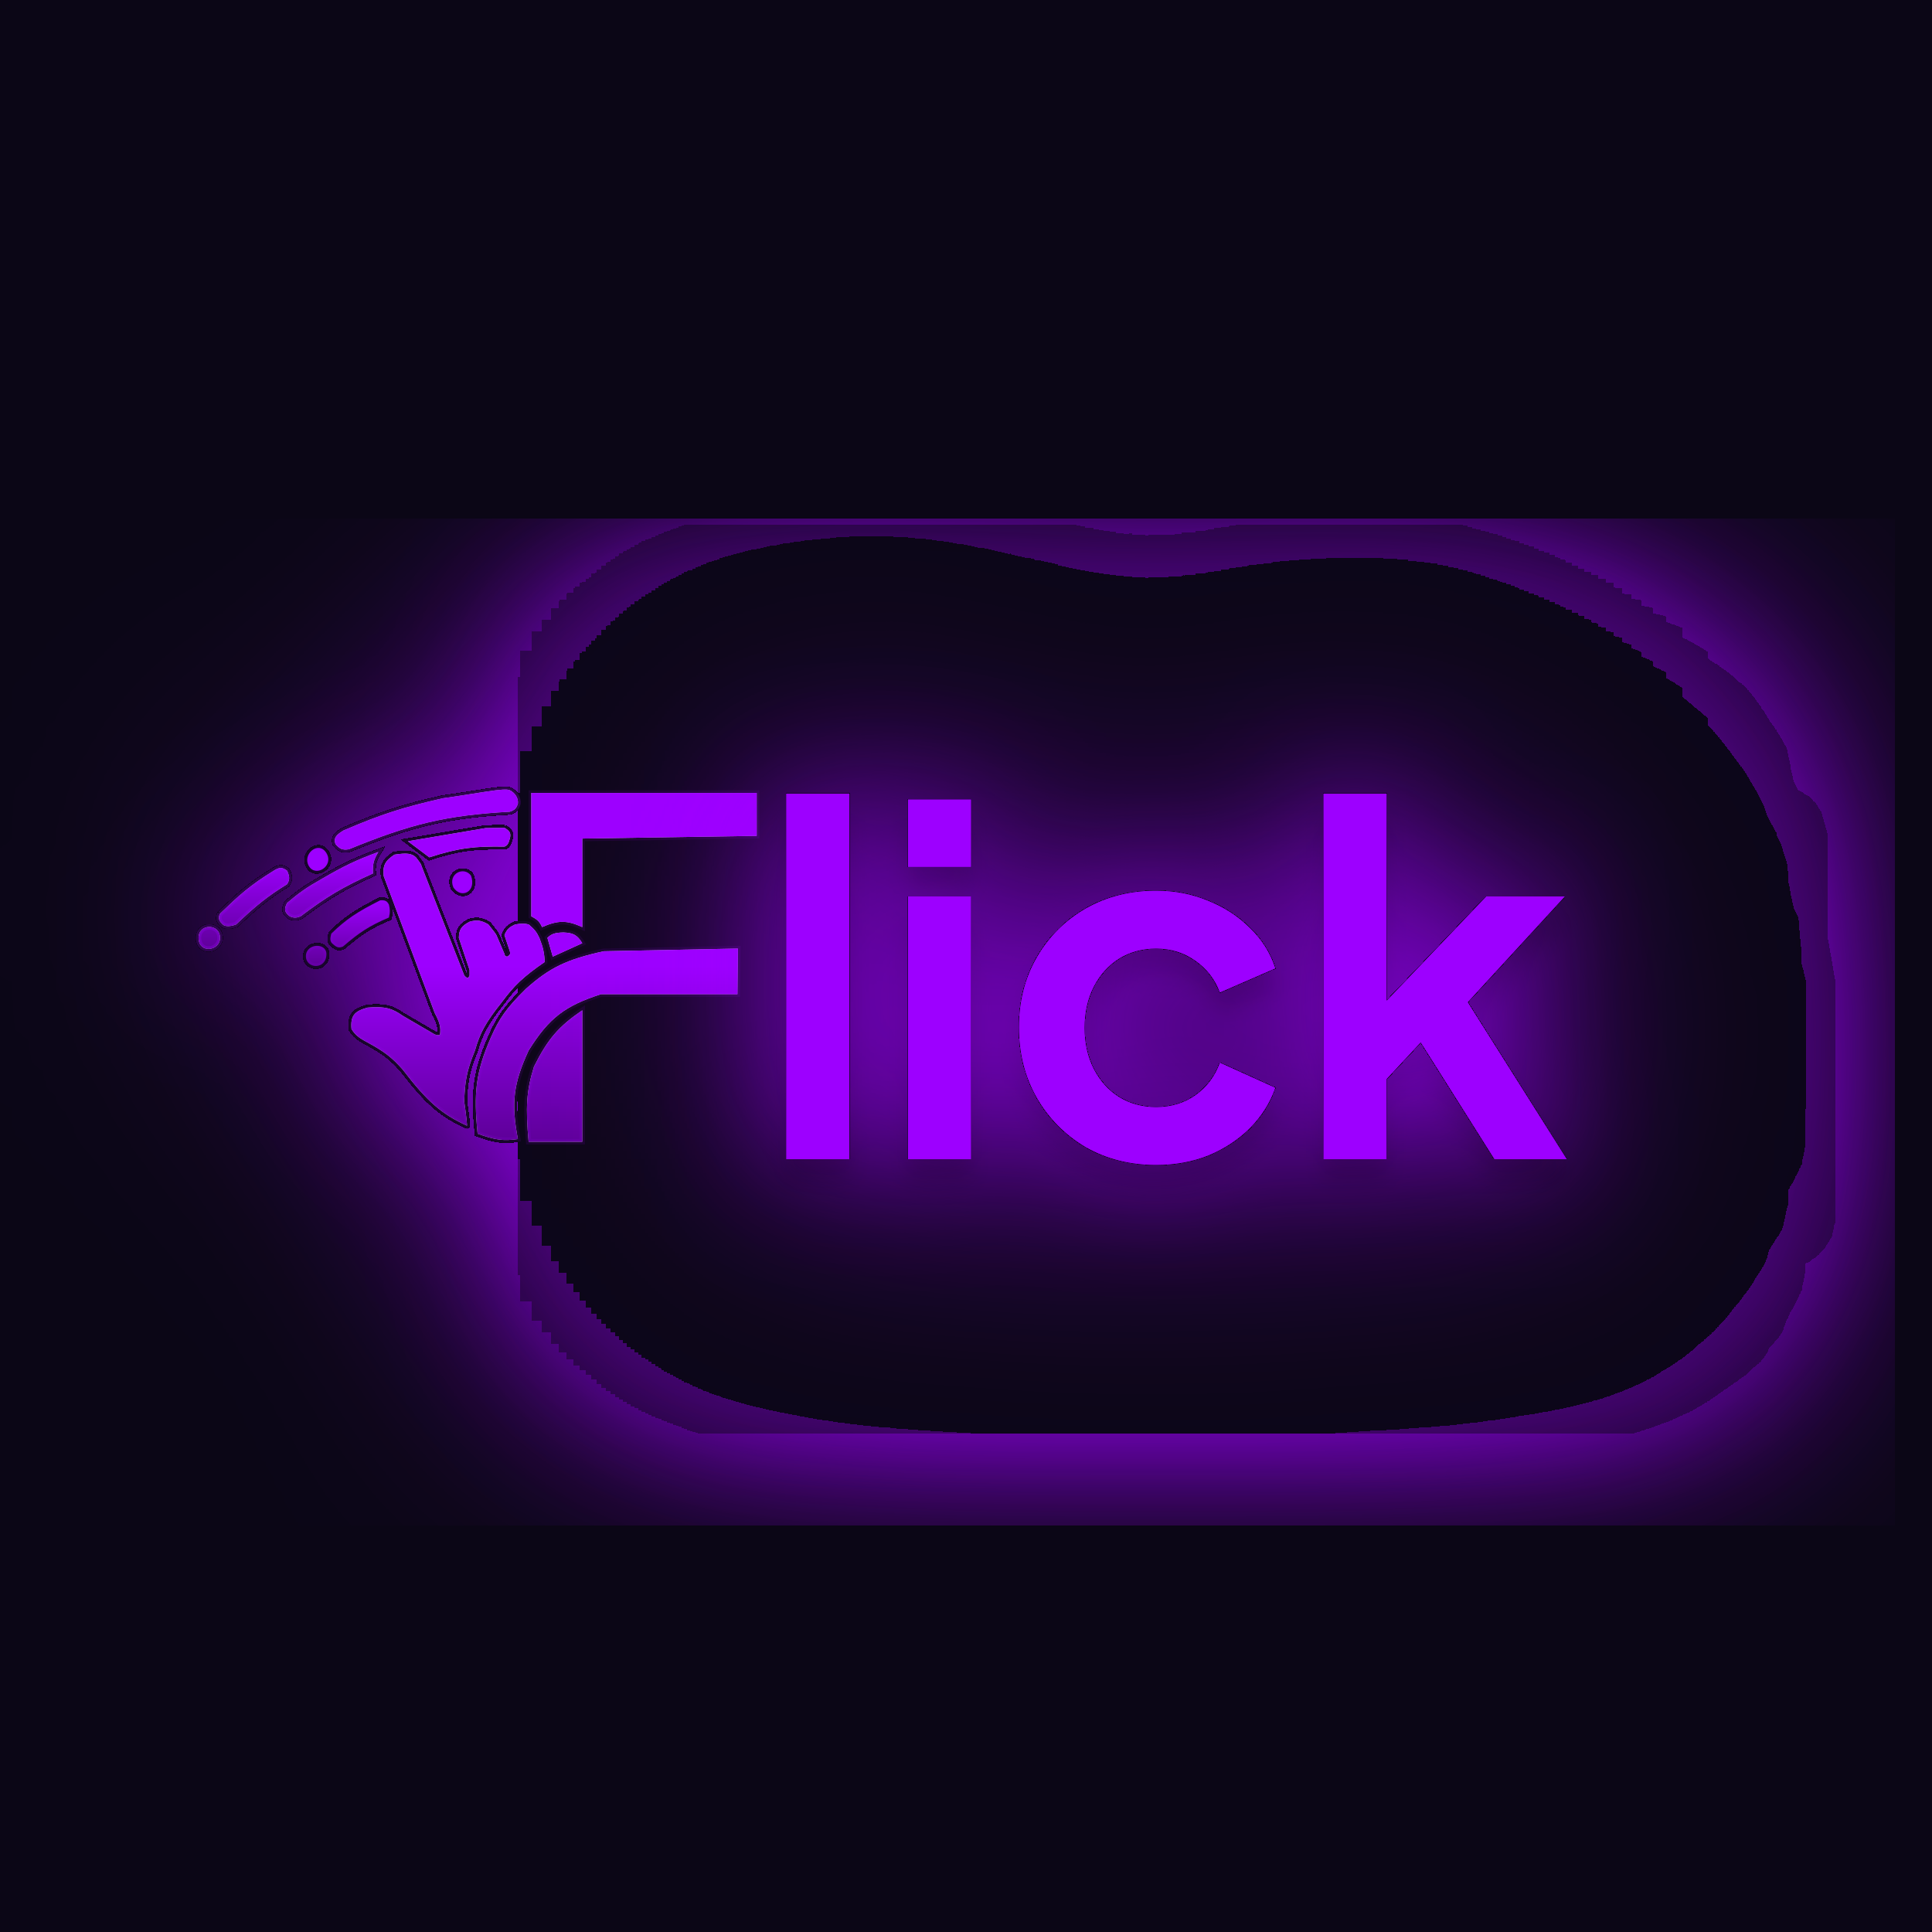
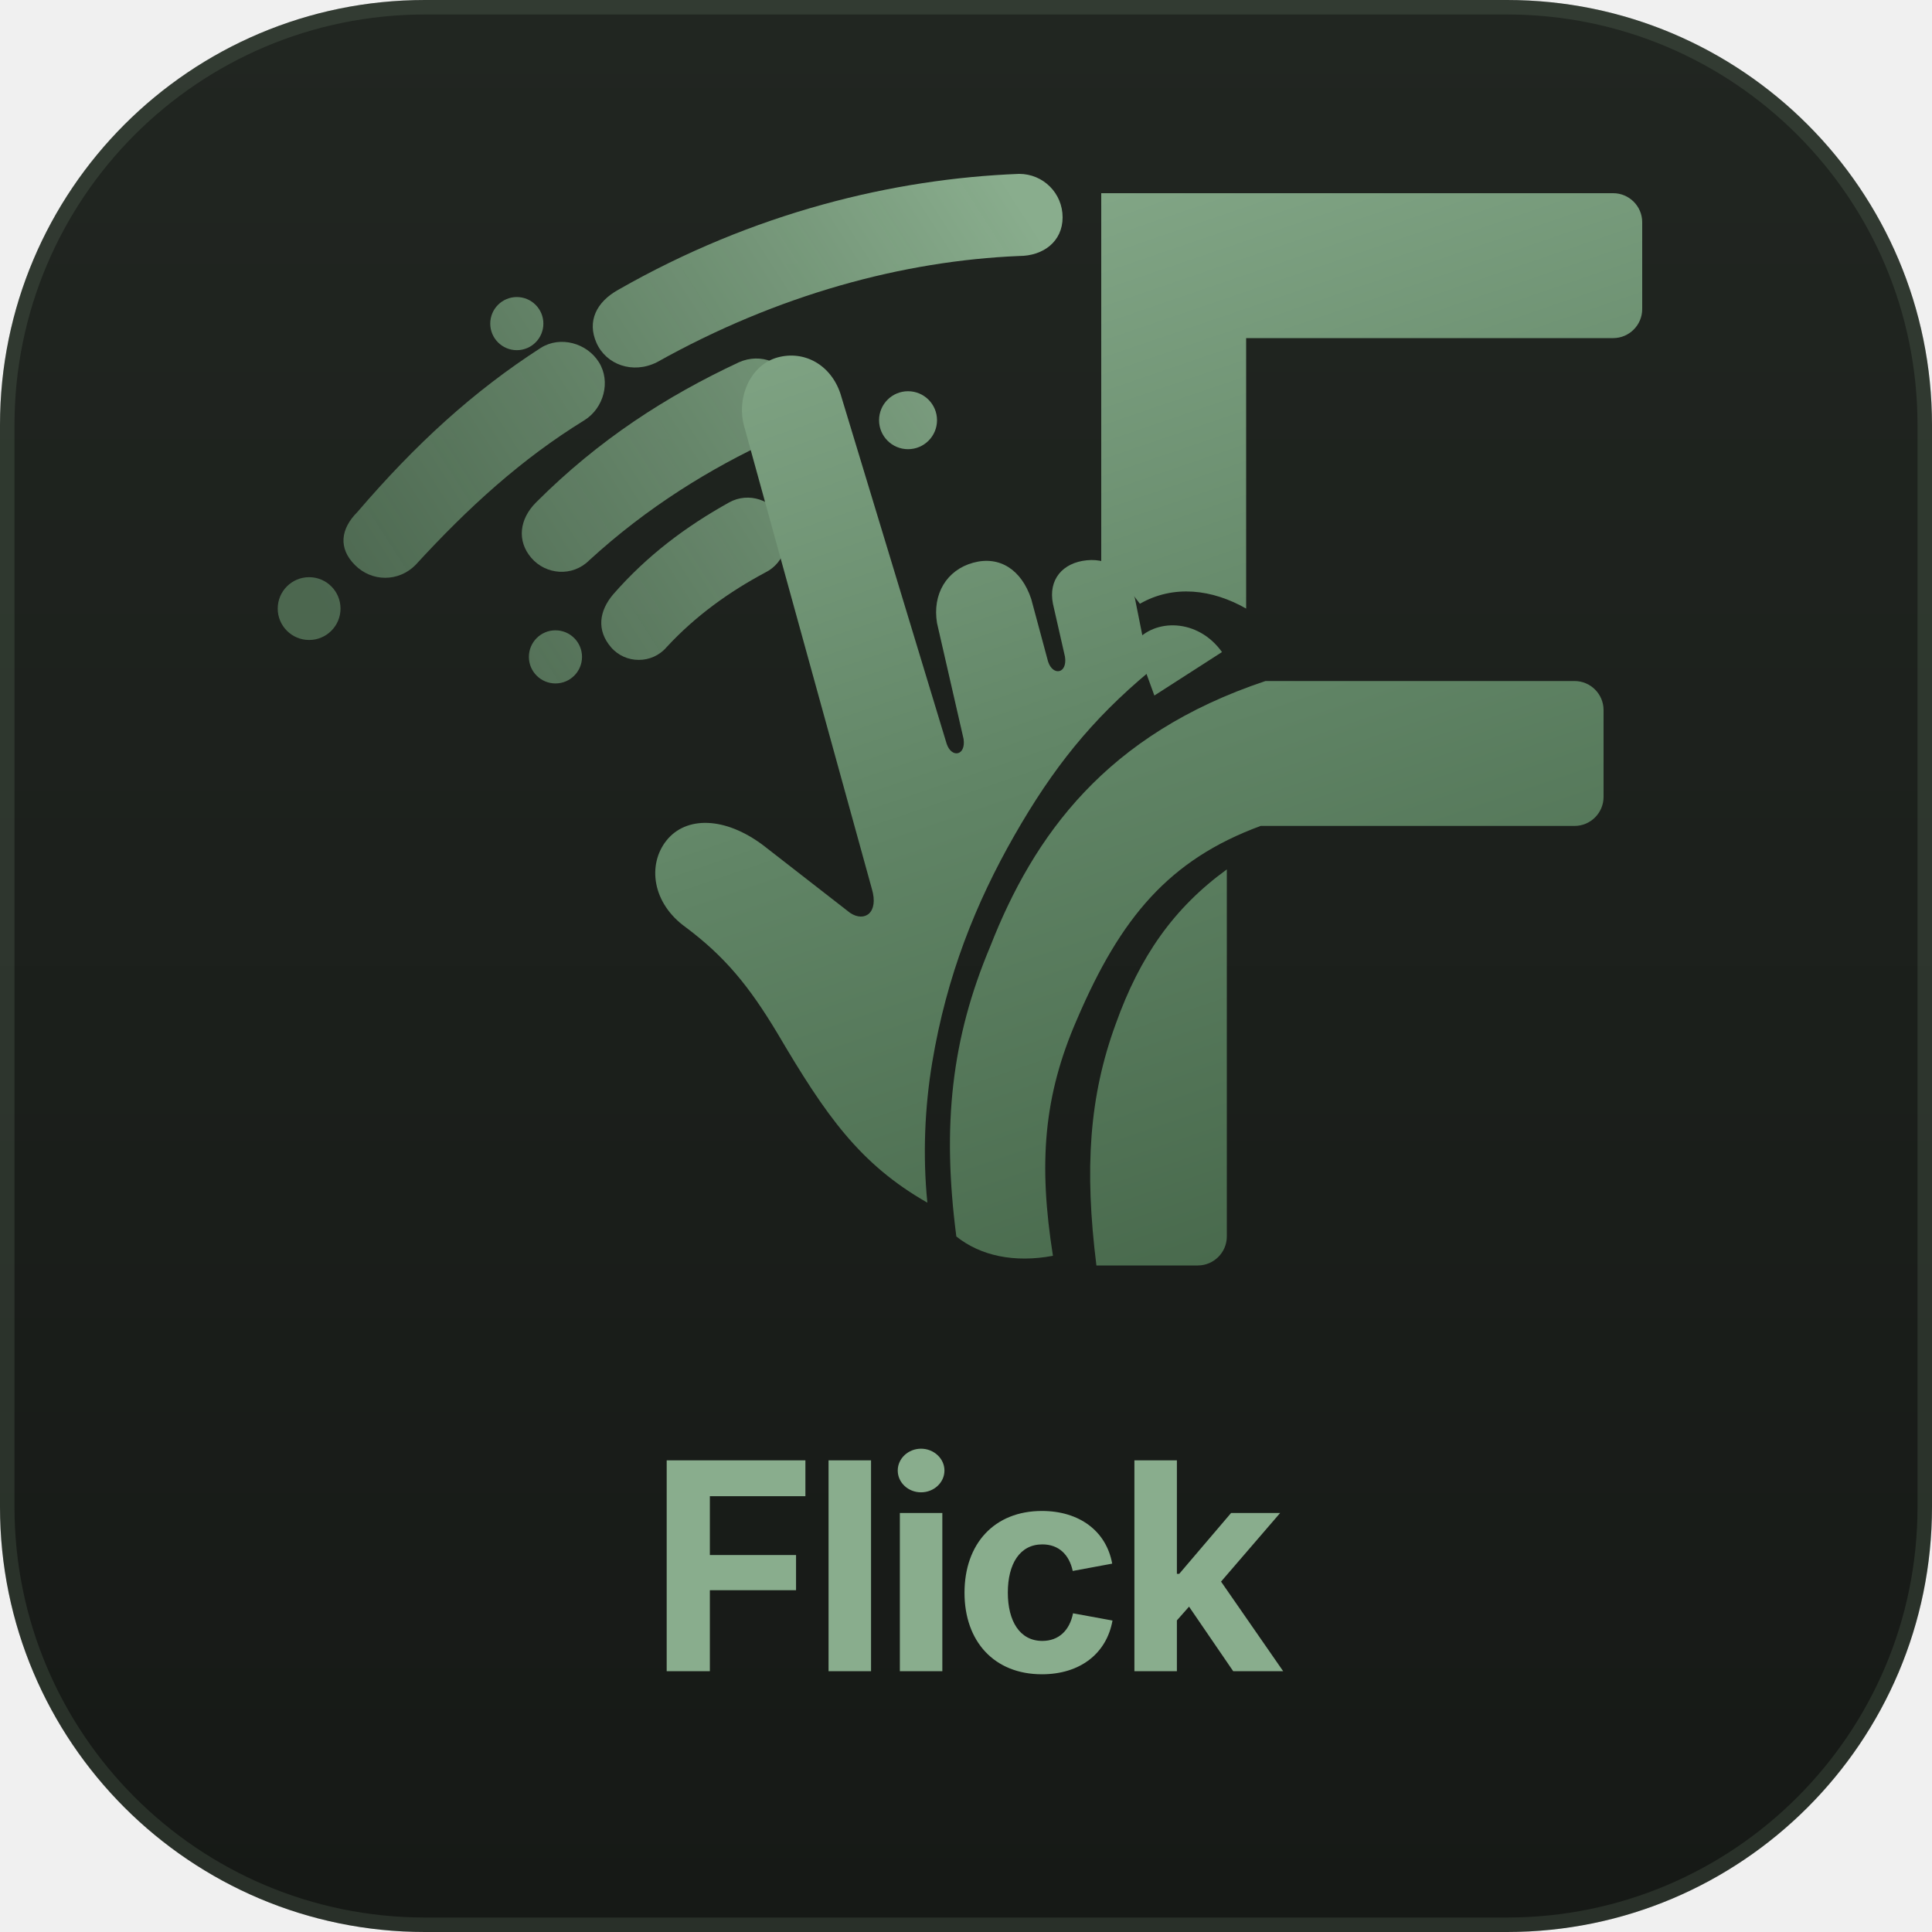
- <svg xmlns="http://www.w3.org/2000/svg" width="360" height="360" viewBox="0 0 360 360" fill="none">
-   <g clip-path="url(#clip0_6_94)">
-     <rect width="360" height="360" fill="#0B0616" />
-     <g filter="url(#filter0_ddd_6_94)">
-       <path d="M37 174.751C37 172.031 41 172.053 41 174.751C41 177.251 37 177.751 37 174.751Z" fill="#D9D9D9" />
-       <path d="M37 174.751C37 172.031 41 172.053 41 174.751C41 177.251 37 177.751 37 174.751Z" fill="url(#paint0_linear_6_94)" />
-       <path d="M53.5 164.751C49.814 167.039 47.731 168.696 44 172.251C43.129 172.6 42 172.751 41.5 172.251C41 171.751 40.5 171.251 41 170.251L41.105 170.151C44.536 166.851 46.538 164.996 51 162.251C52.008 161.612 52.559 161.531 53.5 162.251C53.975 163.322 54.034 163.881 53.5 164.751Z" fill="#D9D9D9" />
-       <path d="M53.5 164.751C49.814 167.039 47.731 168.696 44 172.251C43.129 172.6 42 172.751 41.5 172.251C41 171.751 40.5 171.251 41 170.251L41.105 170.151C44.536 166.851 46.538 164.996 51 162.251C52.008 161.612 52.559 161.531 53.5 162.251C53.975 163.322 54.034 163.881 53.5 164.751Z" fill="url(#paint1_linear_6_94)" />
-       <path d="M69.5 162.751C63.78 165.323 60.844 167.099 56 170.751C55.219 171.05 54.781 171.08 54 170.751C53.014 169.979 52.889 169.434 53.5 168.251C55.742 166.357 57.14 165.36 60 163.751C63.987 161.43 66.277 160.304 70.5 158.751C69.622 160.192 69.402 161.067 69.5 162.751Z" fill="#D9D9D9" />
-       <path d="M69.5 162.751C63.78 165.323 60.844 167.099 56 170.751C55.219 171.05 54.781 171.08 54 170.751C53.014 169.979 52.889 169.434 53.5 168.251C55.742 166.357 57.14 165.36 60 163.751C63.987 161.43 66.277 160.304 70.5 158.751C69.622 160.192 69.402 161.067 69.5 162.751Z" fill="url(#paint2_linear_6_94)" />
-       <path d="M95 151.251C83.093 151.923 76.532 153.524 65 158.251C63.725 158.449 63.233 158.121 62.5 157.251C62.161 156.179 62.543 155.637 64 154.751C71.159 151.67 75.213 150.409 82.5 148.751C89.048 147.845 94 146.751 95 147.251C96 147.751 96.624 148.752 96.5 149.751C96.199 150.734 95.801 150.965 95 151.251Z" fill="#D9D9D9" />
-       <path d="M95 151.251C83.093 151.923 76.532 153.524 65 158.251C63.725 158.449 63.233 158.121 62.5 157.251C62.161 156.179 62.543 155.637 64 154.751C71.159 151.67 75.213 150.409 82.5 148.751C89.048 147.845 94 146.751 95 147.251C96 147.751 96.624 148.752 96.5 149.751C96.199 150.734 95.801 150.965 95 151.251Z" fill="url(#paint3_linear_6_94)" />
-       <path d="M41 170.251C41.035 170.218 41.07 170.184 41.105 170.151M41 170.251L41.105 170.151M41 170.251C40.5 171.251 41 171.751 41.5 172.251C42 172.751 43.129 172.6 44 172.251C47.731 168.696 49.814 167.039 53.5 164.751C54.034 163.881 53.975 163.322 53.5 162.251C52.559 161.531 52.008 161.612 51 162.251C46.538 164.996 44.536 166.851 41.105 170.151M37 174.751C37 172.031 41 172.053 41 174.751C41 177.251 37 177.751 37 174.751ZM56 170.751C60.844 167.099 63.78 165.323 69.5 162.751C69.402 161.067 69.622 160.192 70.5 158.751C66.277 160.304 63.987 161.43 60 163.751C57.14 165.36 55.742 166.357 53.5 168.251C52.889 169.434 53.014 169.979 54 170.751C54.781 171.08 55.219 171.05 56 170.751ZM65 158.251C76.532 153.524 83.093 151.923 95 151.251C95.801 150.965 96.199 150.734 96.5 149.751C96.624 148.752 96 147.751 95 147.251C94 146.751 89.048 147.845 82.5 148.751C75.213 150.409 71.159 151.67 64 154.751C62.543 155.637 62.161 156.179 62.5 157.251C63.233 158.121 63.725 158.449 65 158.251Z" stroke="#9D00FF" stroke-opacity="0.25" />
-       <path d="M94 157.751C88.493 157.657 85.422 157.99 80 159.751L76 156.751L90.472 154.305L94 154.251C94.03 154.269 94.06 154.287 94.089 154.305C94.992 154.857 95.261 155.274 95 156.251C94.732 157.272 94.502 157.561 94 157.751Z" fill="#D9D9D9" />
-       <path d="M94 157.751C88.493 157.657 85.422 157.99 80 159.751L76 156.751L90.472 154.305L94 154.251C94.03 154.269 94.06 154.287 94.089 154.305C94.992 154.857 95.261 155.274 95 156.251C94.732 157.272 94.502 157.561 94 157.751Z" fill="url(#paint4_linear_6_94)" />
-       <path d="M103 178.251L102 174.751C102.774 174 103.432 173.785 105 173.751C106.707 173.83 107.533 174.141 108.5 175.751L103 178.251Z" fill="#D9D9D9" />
-       <path d="M103 178.251L102 174.751C102.774 174 103.432 173.785 105 173.751C106.707 173.83 107.533 174.141 108.5 175.751L103 178.251Z" fill="url(#paint5_linear_6_94)" />
-       <path d="M96.5 212.251C93.826 212.644 92.182 212.415 89 211.251C88.239 203.776 88.614 199.79 91.5 193.251C92.997 189.856 94.286 187.901 98 184.251C102.432 180.289 105.618 178.769 112.5 177.251L137.5 176.751L137.412 185.251H112C105.31 187.414 102.302 189.643 98.5 195.751C95.663 201.89 95.224 205.498 96.5 212.251Z" fill="#D9D9D9" />
-       <path d="M96.5 212.251C93.826 212.644 92.182 212.415 89 211.251C88.239 203.776 88.614 199.79 91.5 193.251C92.997 189.856 94.286 187.901 98 184.251C102.432 180.289 105.618 178.769 112.5 177.251L137.5 176.751L137.412 185.251H112C105.31 187.414 102.302 189.643 98.5 195.751C95.663 201.89 95.224 205.498 96.5 212.251Z" fill="url(#paint6_linear_6_94)" />
-       <path d="M68.5 194.251C71.848 196.071 73.148 197.186 75 199.251C79.607 205.243 82.217 207.554 87 209.751C87.086 209.897 86.883 207.869 86.5 205.251L86.502 205.183C86.629 201.718 86.875 199.7 88.5 195.751C89.418 192.541 90.424 190.597 93.5 186.751C95.761 183.691 97.448 182.038 101.5 179.251C101.417 177.5 101.193 176.515 100.5 174.751C99.998 173.675 99.567 173.126 98.5 172.251C97.759 172.07 97.22 172.064 96 172.251C94.986 172.731 94.469 173.067 94 174.251C94.422 175.489 94.63 176.122 95 177.251C95.123 177.707 95.086 177.941 94.5 178.251C94.148 178.213 94.062 178.08 94 177.751L92.5 174.251C92.374 173.998 92.101 173.624 91 172.251C89.66 171.49 88.894 171.354 87.5 171.751C85.964 172.552 85.54 173.216 85.5 174.751L87 179.251L87.5 180.751V181.751C87.274 182.307 87.085 182.404 86.5 181.751L78.5 161.251C78.533 161.135 78.351 160.848 77.5 159.751C76.697 159.025 75.857 158.891 73.5 159.251C71.741 160.414 71.293 161.283 71.5 163.251L81 188.751C81.987 190.593 82.157 191.446 82 192.751C81.819 192.935 81.614 192.948 81 192.751L75 189.251C73.064 187.871 71.68 187.49 68.5 187.751C66.014 188.432 65.287 189.262 65.5 191.751C66.173 192.827 66.838 193.373 68.5 194.251Z" fill="#D9D9D9" />
-       <path d="M68.5 194.251C71.848 196.071 73.148 197.186 75 199.251C79.607 205.243 82.217 207.554 87 209.751C87.086 209.897 86.883 207.869 86.5 205.251L86.502 205.183C86.629 201.718 86.875 199.7 88.5 195.751C89.418 192.541 90.424 190.597 93.5 186.751C95.761 183.691 97.448 182.038 101.5 179.251C101.417 177.5 101.193 176.515 100.5 174.751C99.998 173.675 99.567 173.126 98.5 172.251C97.759 172.07 97.22 172.064 96 172.251C94.986 172.731 94.469 173.067 94 174.251C94.422 175.489 94.63 176.122 95 177.251C95.123 177.707 95.086 177.941 94.5 178.251C94.148 178.213 94.062 178.08 94 177.751L92.5 174.251C92.374 173.998 92.101 173.624 91 172.251C89.66 171.49 88.894 171.354 87.5 171.751C85.964 172.552 85.54 173.216 85.5 174.751L87 179.251L87.5 180.751V181.751C87.274 182.307 87.085 182.404 86.5 181.751L78.5 161.251C78.533 161.135 78.351 160.848 77.5 159.751C76.697 159.025 75.857 158.891 73.5 159.251C71.741 160.414 71.293 161.283 71.5 163.251L81 188.751C81.987 190.593 82.157 191.446 82 192.751C81.819 192.935 81.614 192.948 81 192.751L75 189.251C73.064 187.871 71.68 187.49 68.5 187.751C66.014 188.432 65.287 189.262 65.5 191.751C66.173 192.827 66.838 193.373 68.5 194.251Z" fill="url(#paint7_linear_6_94)" />
-       <path d="M94 154.251C94.03 154.269 94.06 154.287 94.089 154.305M94 154.251L94.089 154.305M94 154.251L90.472 154.305L76 156.751L80 159.751C85.422 157.99 88.493 157.657 94 157.751C94.502 157.561 94.732 157.272 95 156.251C95.261 155.274 94.992 154.857 94.089 154.305M102 174.751L103 178.251L108.5 175.751C107.533 174.141 106.707 173.83 105 173.751C103.432 173.785 102.774 174 102 174.751ZM89 211.251C92.182 212.415 93.826 212.644 96.5 212.251C95.224 205.498 95.663 201.89 98.5 195.751C102.302 189.643 105.31 187.414 112 185.251H137.412L137.5 176.751L112.5 177.251C105.618 178.769 102.432 180.289 98 184.251C94.286 187.901 92.997 189.856 91.5 193.251C88.614 199.79 88.239 203.776 89 211.251ZM87 209.751C82.217 207.554 79.607 205.243 75 199.251C73.148 197.186 71.848 196.071 68.5 194.251C66.838 193.373 66.173 192.827 65.5 191.751C65.287 189.262 66.014 188.432 68.5 187.751C71.68 187.49 73.064 187.871 75 189.251L81 192.751C81.614 192.948 81.819 192.935 82 192.751C82.157 191.446 81.987 190.593 81 188.751L71.5 163.251C71.293 161.283 71.741 160.414 73.5 159.251C75.857 158.891 76.697 159.025 77.5 159.751C78.351 160.848 78.533 161.135 78.5 161.251L86.5 181.751C87.085 182.404 87.274 182.307 87.5 181.751V180.751L87 179.251L85.5 174.751C85.54 173.216 85.964 172.552 87.5 171.751C88.894 171.354 89.66 171.49 91 172.251C92.101 173.624 92.374 173.998 92.5 174.251L94 177.751C94.062 178.08 94.148 178.213 94.5 178.251C95.086 177.941 95.123 177.707 95 177.251C94.63 176.122 94.422 175.489 94 174.251C94.469 173.067 94.986 172.731 96 172.251C97.22 172.064 97.759 172.07 98.5 172.251C99.567 173.126 99.998 173.675 100.5 174.751C101.193 176.515 101.417 177.5 101.5 179.251C97.448 182.038 95.761 183.691 93.5 186.751C90.424 190.597 89.418 192.541 88.5 195.751C86.875 199.7 86.629 201.718 86.502 205.183C86.502 205.206 86.501 205.228 86.5 205.251C86.883 207.869 87.086 209.897 87 209.751Z" stroke="#9D00FF" stroke-opacity="0.1" />
-       <path d="M108.5 212.751V188.251C104.063 191.294 102.089 193.58 99.5 198.751C98.066 203.301 97.935 206.444 98.5 212.751H108.5Z" fill="#D9D9D9" />
-       <path d="M108.5 212.751V188.251C104.063 191.294 102.089 193.58 99.5 198.751C98.066 203.301 97.935 206.444 98.5 212.751H108.5Z" fill="url(#paint8_linear_6_94)" />
-       <path d="M108.5 156.251V172.251L108.5 172.751C105.608 171.425 103.963 171.462 101 172.751C100.56 171.717 100.084 171.308 99 170.751V147.751H141V155.751L108.5 156.251Z" fill="#D9D9D9" />
-       <path d="M108.5 156.251V172.251L108.5 172.751C105.608 171.425 103.963 171.462 101 172.751C100.56 171.717 100.084 171.308 99 170.751V147.751H141V155.751L108.5 156.251Z" fill="url(#paint9_linear_6_94)" />
-       <path d="M108.5 212.751V188.251C104.063 191.294 102.089 193.58 99.5 198.751C98.066 203.301 97.935 206.444 98.5 212.751H108.5Z" stroke="#9D00FF" stroke-opacity="0.1" />
-       <path d="M108.5 156.251V172.251L108.5 172.751C105.608 171.425 103.963 171.462 101 172.751C100.56 171.717 100.084 171.308 99 170.751V147.751H141V155.751L108.5 156.251Z" stroke="#9D00FF" stroke-opacity="0.1" />
-       <path d="M72.471 170.968C68.821 172.519 66.968 173.74 63.916 176.372C63.219 176.652 62.822 176.618 62.096 175.971C61.497 175.511 61.44 175.057 61.732 173.97C64.517 171.256 66.572 169.921 70.833 167.766C71.731 167.7 72.107 167.849 72.471 168.566C72.671 169.415 72.716 169.92 72.471 170.968Z" fill="url(#paint10_linear_6_94)" />
-       <path d="M57 178.173C57 175.771 60.822 175.571 60.822 177.773C60.822 180.775 57 180.575 57 178.173Z" fill="url(#paint11_linear_6_94)" />
-       <path d="M84.484 165.364C83.392 162.762 86.486 161.361 87.76 163.162C88.853 166.164 85.94 167.565 84.484 165.364Z" fill="url(#paint12_linear_6_94)" />
-       <path d="M57.546 161.361C56.272 159.159 59.366 156.558 60.822 158.959C62.278 161.361 58.82 163.563 57.546 161.361Z" fill="url(#paint13_linear_6_94)" />
-       <path d="M72.471 170.968C68.821 172.519 66.968 173.74 63.916 176.372C63.219 176.652 62.822 176.618 62.096 175.971C61.497 175.511 61.44 175.057 61.732 173.97C64.517 171.256 66.572 169.921 70.833 167.766C71.731 167.7 72.107 167.849 72.471 168.566C72.671 169.415 72.716 169.92 72.471 170.968Z" stroke="#9D00FF" stroke-opacity="0.1" />
-       <path d="M57 178.173C57 175.771 60.822 175.571 60.822 177.773C60.822 180.775 57 180.575 57 178.173Z" stroke="#9D00FF" stroke-opacity="0.1" />
-       <path d="M84.484 165.364C83.392 162.762 86.486 161.361 87.76 163.162C88.853 166.164 85.94 167.565 84.484 165.364Z" stroke="#9D00FF" stroke-opacity="0.1" />
-       <path d="M57.546 161.361C56.272 159.159 59.366 156.558 60.822 158.959C62.278 161.361 58.82 163.563 57.546 161.361Z" stroke="#9D00FF" stroke-opacity="0.1" />
-       <g filter="url(#filter1_ddd_6_94)">
-         <path d="M146.49 216V147.87H158.28V216H146.49ZM169.166 216V167.04H180.956V216H169.166ZM169.166 161.55V148.95H180.956V161.55H169.166ZM215.422 217.08C210.562 217.08 206.182 215.97 202.282 213.75C198.442 211.47 195.412 208.41 193.192 204.57C190.972 200.67 189.862 196.29 189.862 191.43C189.862 186.57 190.972 182.22 193.192 178.38C195.412 174.54 198.442 171.51 202.282 169.29C206.182 167.07 210.562 165.96 215.422 165.96C218.902 165.96 222.142 166.59 225.142 167.85C228.142 169.05 230.722 170.73 232.882 172.89C235.102 174.99 236.692 177.51 237.652 180.45L227.302 184.95C226.402 182.49 224.872 180.51 222.712 179.01C220.612 177.51 218.182 176.76 215.422 176.76C212.842 176.76 210.532 177.39 208.492 178.65C206.512 179.91 204.952 181.65 203.812 183.87C202.672 186.09 202.102 188.64 202.102 191.52C202.102 194.4 202.672 196.95 203.812 199.17C204.952 201.39 206.512 203.13 208.492 204.39C210.532 205.65 212.842 206.28 215.422 206.28C218.242 206.28 220.702 205.53 222.802 204.03C224.902 202.53 226.402 200.52 227.302 198L237.652 202.68C236.692 205.44 235.132 207.93 232.972 210.15C230.812 212.31 228.232 214.02 225.232 215.28C222.232 216.48 218.962 217.08 215.422 217.08ZM246.597 216V147.87H258.387V192.51L253.887 191.16L276.927 167.04H291.597L273.507 186.75L291.957 216H278.457L262.437 190.62L269.457 189.18L254.697 205.02L258.387 197.82V216H246.597Z" fill="#9D00FF" />
-       </g>
-     </g>
+ <svg xmlns="http://www.w3.org/2000/svg" width="400" height="400" viewBox="0 0 400 400" fill="none">
+   <defs>
+     <linearGradient id="bgDark" x1="200" y1="0" x2="200" y2="400" gradientUnits="userSpaceOnUse">
+       <stop offset="0%" stop-color="#212621" />
+       <stop offset="100%" stop-color="#161916" />
+     </linearGradient>
+     <linearGradient id="sageDark" x1="160" y1="36" x2="240" y2="270" gradientUnits="userSpaceOnUse">
+       <stop offset="0%" stop-color="#89AD8D" />
+       <stop offset="55%" stop-color="#608465" />
+       <stop offset="100%" stop-color="#48694C" />
+     </linearGradient>
+     <linearGradient id="arcDark" x1="70" y1="130" x2="210" y2="40" gradientUnits="userSpaceOnUse">
+       <stop offset="0%" stop-color="#5E8263" stop-opacity="0.72" />
+       <stop offset="100%" stop-color="#89AD8D" />
+     </linearGradient>
+   </defs>
+   <rect width="400" height="400" rx="88" fill="url(#bgDark)" />
+   <rect x="1.5" y="1.5" width="397" height="397" rx="86.5" stroke="#89AD8D" stroke-opacity="0.16" stroke-width="3" />
+   <g fill="url(#arcDark)">
+     <path d="M128 60 C156 44 185 37 211 36 C216 36 220 40 220 45 C220 50 216 53 211 53 C187 54 161 61 136 75 C131 77.5 125.5 75.5 123.5 71 C121.5 66.5 123.5 62.5 128 60 Z" />
+     <path d="M74 106 C86 92 98 81 112 72 C116 69.5 121.5 71 124 75 C126.5 79 125 84.5 121 87 C108 95 97 105 86 117 C82.5 120.5 77 120.5 73.5 117 C70 113.5 70.5 109.5 74 106 Z" />
+     <circle cx="64" cy="126" r="6.5" />
+     <path d="M111 104 C124 91 138 82 153 75 C157.5 73 162.5 75 164.5 79.5 C166.5 84 164.5 89 160 91 C147 97 134 105 122 116 C118.5 119.5 113 119 110 115.5 C107 112 107.5 107.5 111 104 Z" />
+     <circle cx="107" cy="67" r="5.5" />
+     <path d="M127 123 C134 115 142 109 151 104 C155 101.8 160 103.5 162 107.5 C164 111.5 162.5 116.5 158.5 118.5 C151 122.5 144 127.5 138 134 C135 137.5 129.5 137.5 126.5 134 C123.5 130.5 124 126.5 127 123 Z" />
+     <circle cx="115" cy="136" r="5.5" />
+     <circle cx="188" cy="87" r="6" />
  </g>
-   <defs>
-     <filter id="filter0_ddd_6_94" x="-13.5" y="96.626" width="366.527" height="187.573" filterUnits="userSpaceOnUse" color-interpolation-filters="sRGB">
-       <feFlood flood-opacity="0" result="BackgroundImageFix" />
-       <feColorMatrix in="SourceAlpha" type="matrix" values="0 0 0 0 0 0 0 0 0 0 0 0 0 0 0 0 0 0 127 0" result="hardAlpha" />
-       <feOffset />
-       <feGaussianBlur stdDeviation="12.5" />
-       <feComposite in2="hardAlpha" operator="out" />
-       <feColorMatrix type="matrix" values="0 0 0 0 0.616 0 0 0 0 0 0 0 0 0 1 0 0 0 0.5 0" />
-       <feBlend mode="normal" in2="BackgroundImageFix" result="effect1_dropShadow_6_94" />
-       <feColorMatrix in="SourceAlpha" type="matrix" values="0 0 0 0 0 0 0 0 0 0 0 0 0 0 0 0 0 0 127 0" result="hardAlpha" />
-       <feOffset />
-       <feGaussianBlur stdDeviation="12.5" />
-       <feComposite in2="hardAlpha" operator="out" />
-       <feColorMatrix type="matrix" values="0 0 0 0 0.616 0 0 0 0 0 0 0 0 0 1 0 0 0 0.25 0" />
-       <feBlend mode="normal" in2="effect1_dropShadow_6_94" result="effect2_dropShadow_6_94" />
-       <feColorMatrix in="SourceAlpha" type="matrix" values="0 0 0 0 0 0 0 0 0 0 0 0 0 0 0 0 0 0 127 0" result="hardAlpha" />
-       <feOffset />
-       <feGaussianBlur stdDeviation="25" />
-       <feComposite in2="hardAlpha" operator="out" />
-       <feColorMatrix type="matrix" values="0 0 0 0 0.616 0 0 0 0 0 0 0 0 0 1 0 0 0 0.8 0" />
-       <feBlend mode="normal" in2="effect2_dropShadow_6_94" result="effect3_dropShadow_6_94" />
-       <feBlend mode="normal" in="SourceGraphic" in2="effect3_dropShadow_6_94" result="shape" />
-     </filter>
-     <filter id="filter1_ddd_6_94" x="96.49" y="97.87" width="245.467" height="169.21" filterUnits="userSpaceOnUse" color-interpolation-filters="sRGB">
-       <feFlood flood-opacity="0" result="BackgroundImageFix" />
-       <feColorMatrix in="SourceAlpha" type="matrix" values="0 0 0 0 0 0 0 0 0 0 0 0 0 0 0 0 0 0 127 0" result="hardAlpha" />
-       <feOffset />
-       <feGaussianBlur stdDeviation="25" />
-       <feComposite in2="hardAlpha" operator="out" />
-       <feColorMatrix type="matrix" values="0 0 0 0 0.616 0 0 0 0 0 0 0 0 0 1 0 0 0 1 0" />
-       <feBlend mode="normal" in2="BackgroundImageFix" result="effect1_dropShadow_6_94" />
-       <feColorMatrix in="SourceAlpha" type="matrix" values="0 0 0 0 0 0 0 0 0 0 0 0 0 0 0 0 0 0 127 0" result="hardAlpha" />
-       <feOffset dy="4" />
-       <feGaussianBlur stdDeviation="2" />
-       <feComposite in2="hardAlpha" operator="out" />
-       <feColorMatrix type="matrix" values="0 0 0 0 0 0 0 0 0 0 0 0 0 0 0 0 0 0 0.25 0" />
-       <feBlend mode="normal" in2="effect1_dropShadow_6_94" result="effect2_dropShadow_6_94" />
-       <feColorMatrix in="SourceAlpha" type="matrix" values="0 0 0 0 0 0 0 0 0 0 0 0 0 0 0 0 0 0 127 0" result="hardAlpha" />
-       <feOffset />
-       <feGaussianBlur stdDeviation="12" />
-       <feComposite in2="hardAlpha" operator="out" />
-       <feColorMatrix type="matrix" values="0 0 0 0 0.616 0 0 0 0 0 0 0 0 0 1 0 0 0 0.8 0" />
-       <feBlend mode="normal" in2="effect2_dropShadow_6_94" result="effect3_dropShadow_6_94" />
-       <feBlend mode="normal" in="SourceGraphic" in2="effect3_dropShadow_6_94" result="shape" />
-     </filter>
-     <linearGradient id="paint0_linear_6_94" x1="66.758" y1="147.126" x2="66.758" y2="176.818" gradientUnits="userSpaceOnUse">
-       <stop offset="0.442" stop-color="#9D00FF" />
-       <stop offset="1" stop-color="#5E0099" />
-     </linearGradient>
-     <linearGradient id="paint1_linear_6_94" x1="66.758" y1="147.126" x2="66.758" y2="176.818" gradientUnits="userSpaceOnUse">
-       <stop offset="0.442" stop-color="#9D00FF" />
-       <stop offset="1" stop-color="#5E0099" />
-     </linearGradient>
-     <linearGradient id="paint2_linear_6_94" x1="66.758" y1="147.126" x2="66.758" y2="176.818" gradientUnits="userSpaceOnUse">
-       <stop offset="0.442" stop-color="#9D00FF" />
-       <stop offset="1" stop-color="#5E0099" />
-     </linearGradient>
-     <linearGradient id="paint3_linear_6_94" x1="66.758" y1="147.126" x2="66.758" y2="176.818" gradientUnits="userSpaceOnUse">
-       <stop offset="0.442" stop-color="#9D00FF" />
-       <stop offset="1" stop-color="#5E0099" />
-     </linearGradient>
-     <linearGradient id="paint4_linear_6_94" x1="101.482" y1="154.251" x2="101.482" y2="212.428" gradientUnits="userSpaceOnUse">
-       <stop offset="0.442" stop-color="#9D00FF" />
-       <stop offset="1" stop-color="#5E0099" />
-     </linearGradient>
-     <linearGradient id="paint5_linear_6_94" x1="101.482" y1="154.251" x2="101.482" y2="212.428" gradientUnits="userSpaceOnUse">
-       <stop offset="0.442" stop-color="#9D00FF" />
-       <stop offset="1" stop-color="#5E0099" />
-     </linearGradient>
-     <linearGradient id="paint6_linear_6_94" x1="101.482" y1="154.251" x2="101.482" y2="212.428" gradientUnits="userSpaceOnUse">
-       <stop offset="0.442" stop-color="#9D00FF" />
-       <stop offset="1" stop-color="#5E0099" />
-     </linearGradient>
-     <linearGradient id="paint7_linear_6_94" x1="101.482" y1="154.251" x2="101.482" y2="212.428" gradientUnits="userSpaceOnUse">
-       <stop offset="0.442" stop-color="#9D00FF" />
-       <stop offset="1" stop-color="#5E0099" />
-     </linearGradient>
-     <linearGradient id="paint8_linear_6_94" x1="119.594" y1="147.751" x2="119.594" y2="212.751" gradientUnits="userSpaceOnUse">
-       <stop offset="0.442" stop-color="#9D00FF" />
-       <stop offset="1" stop-color="#5E0099" />
-     </linearGradient>
-     <linearGradient id="paint9_linear_6_94" x1="119.594" y1="147.751" x2="119.594" y2="212.751" gradientUnits="userSpaceOnUse">
-       <stop offset="0.442" stop-color="#9D00FF" />
-       <stop offset="1" stop-color="#5E0099" />
-     </linearGradient>
-     <linearGradient id="paint10_linear_6_94" x1="72.5" y1="158" x2="72.5" y2="180" gradientUnits="userSpaceOnUse">
-       <stop offset="0.442" stop-color="#9D00FF" />
-       <stop offset="1" stop-color="#5E0099" />
-     </linearGradient>
-     <linearGradient id="paint11_linear_6_94" x1="72.5" y1="158" x2="72.5" y2="180" gradientUnits="userSpaceOnUse">
-       <stop offset="0.442" stop-color="#9D00FF" />
-       <stop offset="1" stop-color="#5E0099" />
-     </linearGradient>
-     <linearGradient id="paint12_linear_6_94" x1="72.5" y1="158" x2="72.5" y2="180" gradientUnits="userSpaceOnUse">
-       <stop offset="0.442" stop-color="#9D00FF" />
-       <stop offset="1" stop-color="#5E0099" />
-     </linearGradient>
-     <linearGradient id="paint13_linear_6_94" x1="72.5" y1="158" x2="72.5" y2="180" gradientUnits="userSpaceOnUse">
-       <stop offset="0.442" stop-color="#9D00FF" />
-       <stop offset="1" stop-color="#5E0099" />
-     </linearGradient>
-     <clipPath id="clip0_6_94">
-       <rect width="360" height="360" fill="white" />
-     </clipPath>
-   </defs>
+   <g fill="url(#sageDark)">
+     <path d="M228 40 H334 C337.3 40 340 42.7 340 46 V64 C340 67.3 337.3 70 334 70 H258 V126 C251 122 243 121 236 125 C233 121 230.5 118.5 228 117 V40 Z" />
+     <path d="M235 133 C239 128 248 128 253 135 L239 144 L235 133 Z" />
+     <path d="M262 141 H326 C329.3 141 332 143.7 332 147 V165 C332 168.3 329.3 171 326 171 H261 C242 178 232 190 223 211 C216 227 215 241 218 260 C210 261.5 203 260 198 256 C195 233 197 215 205 196 C214 173 229 152 262 141 Z" />
+     <path d="M254 180 V256 C254 259.3 251.3 262 248 262 H227 C224.5 242 225.5 227 231 212 C236 198 243 188 254 180 Z" />
+     <path d="M161 74 C166.5 72.5 172 75.5 174 81.5 L196 154 C197 157 200 156.5 199.5 153 L194 129 C193 123 196 118 201.5 116.5 C207 115 211.5 118 213.5 124 L217 137 C218 140 221 139.5 220.5 136 L218 125 C217 120 220 116.5 225 116 C230 115.5 233.5 118.5 235 124 L238 139 C226 149 218 159 210 173 C202 187 196 202 193 220 C191.5 229 191 239 192 249 C178 241 171 231 161 214 C155 204 150 198 142 192 C135 187 134 179 138 174 C142 169 150 169 158 175 L176 189 C179 191 182 189 180.5 184 L154 88 C152.5 82 155.5 75.5 161 74 Z" />
+   </g>
+   <text x="200" y="346" text-anchor="middle" fill="#89AD8D" font-family="Inter, -apple-system, BlinkMacSystemFont, 'SF Pro Display', 'Segoe UI', sans-serif" font-size="60" font-weight="700" letter-spacing="-1.5">Flick</text>
</svg>
